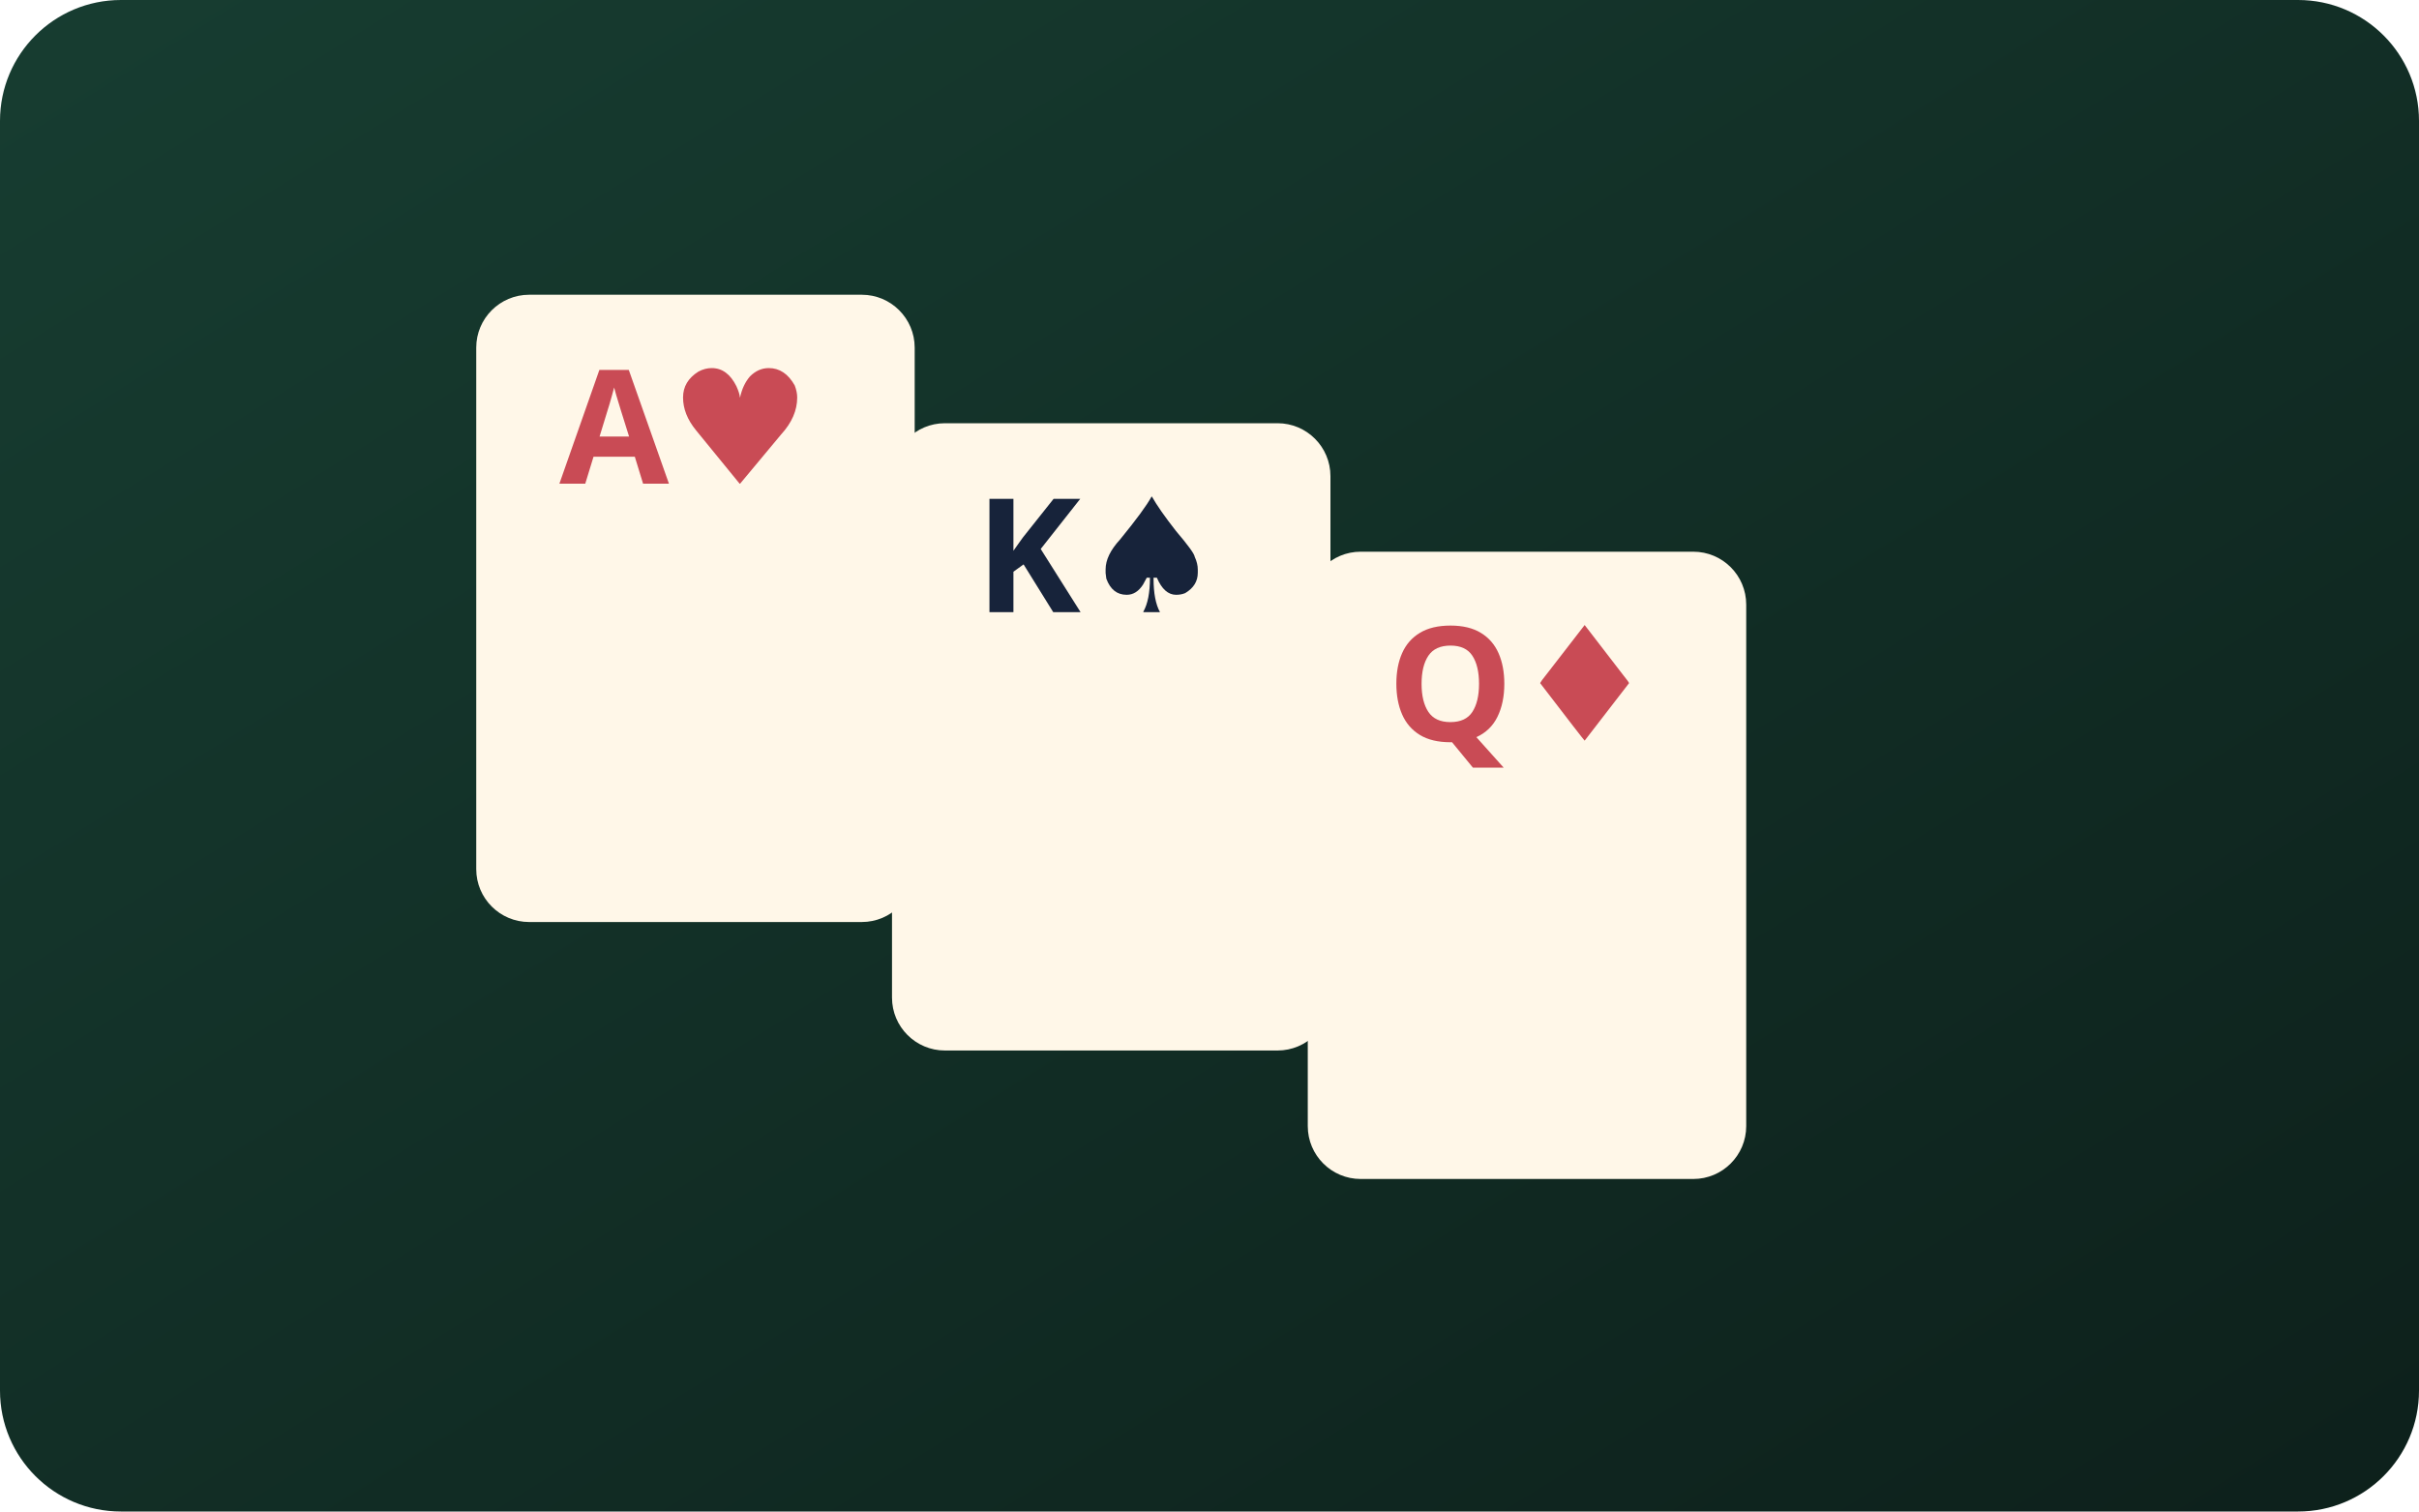
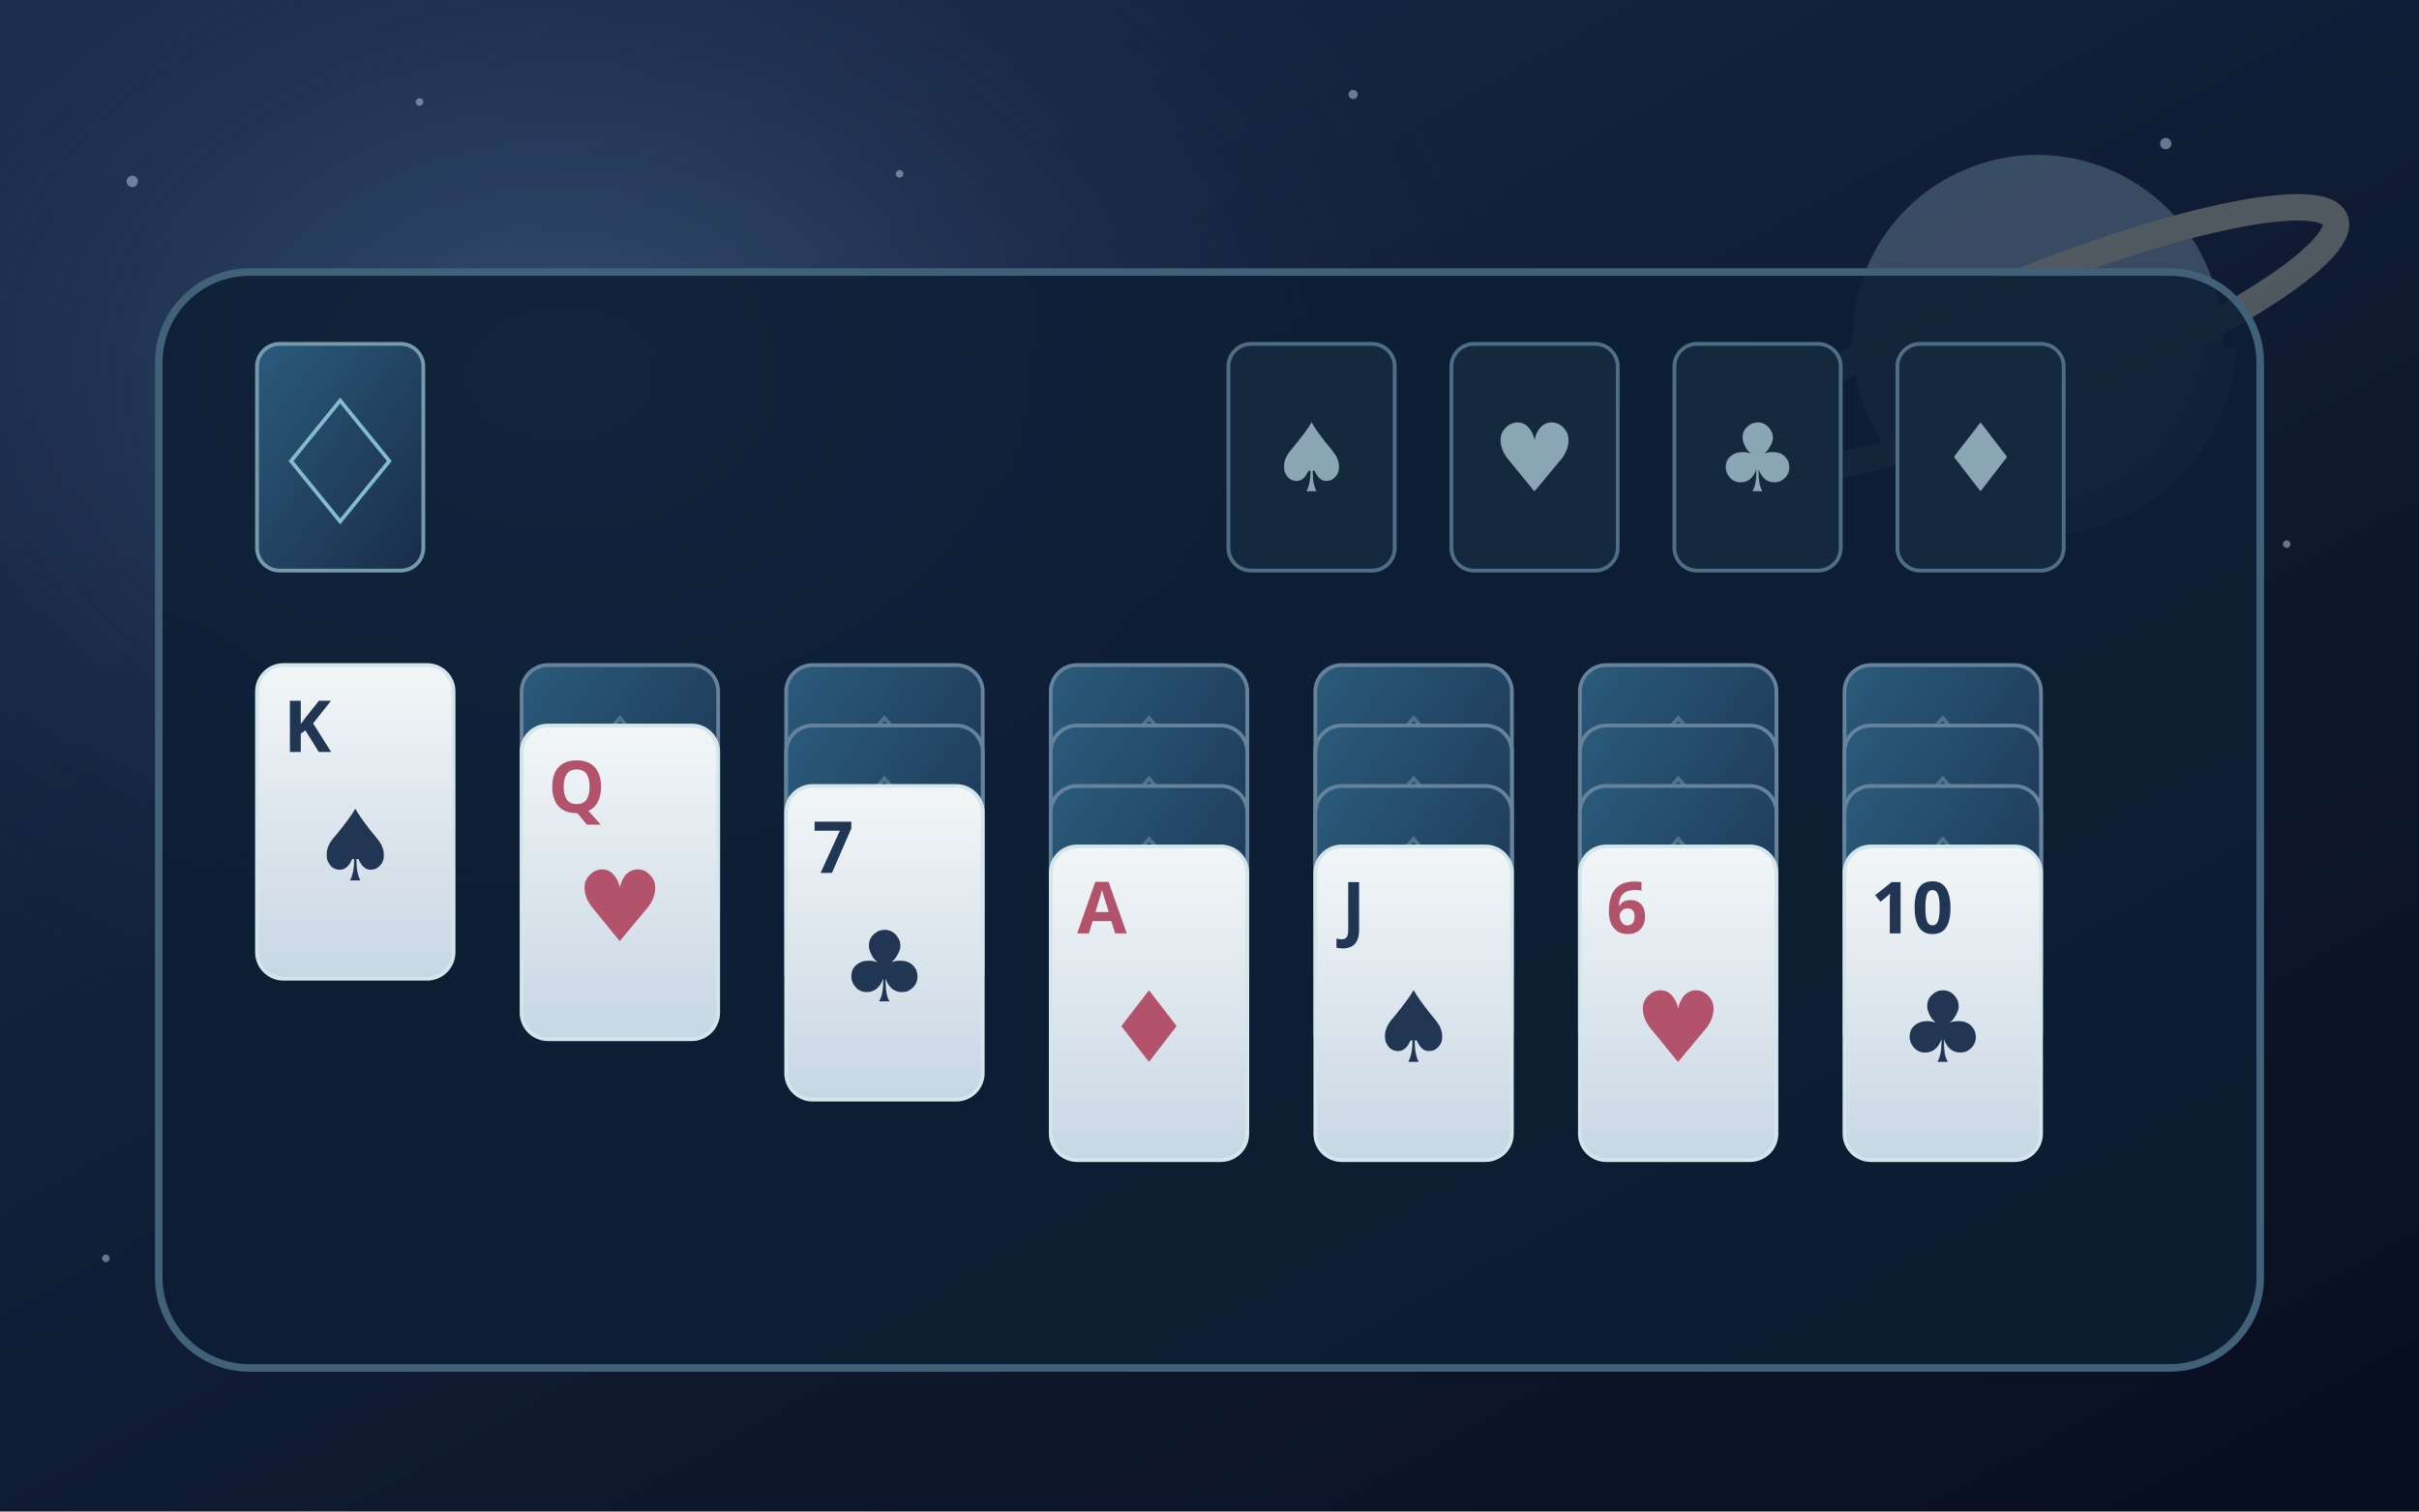
<svg xmlns="http://www.w3.org/2000/svg" viewBox="0 0 640 400">
  <defs>
-     <linearGradient id="g" x2="1" y2="1">
-       <stop stop-color="#173d31" />
-       <stop offset="1" stop-color="#0d201b" />
+     <linearGradient id="space" x2=".9" y2="1">
+       <stop stop-color="#192b4b" />
+       <stop offset="1" stop-color="#080f20" />
+     </linearGradient>
+     <radialGradient id="halo">
+       <stop stop-color="#597eab" stop-opacity=".5" />
+       <stop offset="1" stop-color="#182642" stop-opacity="0" />
+     </radialGradient>
+     <linearGradient id="card" x2="0" y2="1">
+       <stop stop-color="#f2f6f7" />
+       <stop offset="1" stop-color="#c8d6e4" />
+     </linearGradient>
+     <linearGradient id="back" x2="1" y2="1">
+       <stop stop-color="#2b5b7b" />
+       <stop offset="1" stop-color="#192c4a" />
    </linearGradient>
  </defs>
-   <rect width="640" height="400" rx="32" fill="url(#g)" />
-   <rect x="126" y="78" width="116" height="166" rx="14" fill="#fff7e8" />
-   <text x="148" y="128" font-size="42" font-family="system-ui" font-weight="900" fill="#c94b55">A♥</text>
-   <rect x="236" y="112" width="116" height="166" rx="14" fill="#fff7e8" />
-   <text x="258" y="162" font-size="42" font-family="system-ui" font-weight="900" fill="#17233a">K♠</text>
-   <rect x="346" y="146" width="116" height="166" rx="14" fill="#fff7e8" />
-   <text x="367" y="196" font-size="42" font-family="system-ui" font-weight="900" fill="#c94b55">Q♦</text>
+   <rect width="640" height="400" fill="url(#space)" />
+   <ellipse cx="150" cy="100" rx="260" ry="190" fill="url(#halo)" />
+   <g fill="#bcd4e7" opacity=".5">
+     <circle cx="35" cy="48" r="1.5" />
+     <circle cx="111" cy="27" r="1" />
+     <circle cx="238" cy="46" r="1" />
+     <circle cx="358" cy="25" r="1.2" />
+     <circle cx="573" cy="38" r="1.5" />
+     <circle cx="605" cy="144" r="1" />
+     <circle cx="28" cy="333" r="1" />
+   </g>
+   <g transform="translate(539 90) rotate(-22)" opacity=".4">
+     <circle r="49" fill="#7392a5" />
+     <ellipse rx="85" ry="16" fill="none" stroke="#b2b5a3" stroke-width="7" />
+     <path d="M-44 20A49 49 0 0 0 44 20" fill="none" stroke="#557185" stroke-width="9" />
+   </g>
+   <rect x="42" y="72" width="556" height="290" rx="24" fill="#0d1f35" fill-opacity=".88" stroke="#416178" stroke-width="2" />
+   <rect x="325" y="91" width="44" height="60" rx="6" fill="#14293d" stroke="#4e6e85" />
+   <text x="347" y="130" text-anchor="middle" font-family="system-ui" font-size="25" fill="#8aa6b5">♠</text>
+   <rect x="384" y="91" width="44" height="60" rx="6" fill="#14293d" stroke="#4e6e85" />
+   <text x="406" y="130" text-anchor="middle" font-family="system-ui" font-size="25" fill="#8aa6b5">♥</text>
+   <rect x="443" y="91" width="44" height="60" rx="6" fill="#14293d" stroke="#4e6e85" />
+   <text x="465" y="130" text-anchor="middle" font-family="system-ui" font-size="25" fill="#8aa6b5">♣</text>
+   <rect x="502" y="91" width="44" height="60" rx="6" fill="#14293d" stroke="#4e6e85" />
+   <text x="524" y="130" text-anchor="middle" font-family="system-ui" font-size="25" fill="#8aa6b5">♦</text>
+   <rect x="68" y="91" width="44" height="60" rx="6" fill="url(#back)" stroke="#759bab" />
+   <path d="m90 106 13 16-13 16-13-16z" fill="none" stroke="#83bcce" />
+   <rect x="68" y="176" width="52" height="83" rx="7" fill="url(#card)" stroke="#d3e6eb" />
+   <text x="75" y="199" font-family="system-ui" font-weight="700" font-size="19" fill="#203653">K</text>
+   <text x="94" y="233" text-anchor="middle" font-family="system-ui" font-size="26" fill="#203653">♠</text>
+   <rect x="138" y="176" width="52" height="72" rx="7" fill="url(#back)" stroke="#65839c" />
+   <path d="m164 190 12 14-12 14-12-14z" fill="none" stroke="#759eaf" opacity=".5" />
+   <rect x="138" y="192" width="52" height="83" rx="7" fill="url(#card)" stroke="#d3e6eb" />
+   <text x="145" y="215" font-family="system-ui" font-weight="700" font-size="19" fill="#b3526b">Q</text>
+   <text x="164" y="249" text-anchor="middle" font-family="system-ui" font-size="26" fill="#b3526b">♥</text>
+   <rect x="208" y="176" width="52" height="72" rx="7" fill="url(#back)" stroke="#65839c" />
+   <path d="m234 190 12 14-12 14-12-14z" fill="none" stroke="#759eaf" opacity=".5" />
+   <rect x="208" y="192" width="52" height="72" rx="7" fill="url(#back)" stroke="#65839c" />
+   <path d="m234 206 12 14-12 14-12-14z" fill="none" stroke="#759eaf" opacity=".5" />
+   <rect x="208" y="208" width="52" height="83" rx="7" fill="url(#card)" stroke="#d3e6eb" />
+   <text x="215" y="231" font-family="system-ui" font-weight="700" font-size="19" fill="#203653">7</text>
+   <text x="234" y="265" text-anchor="middle" font-family="system-ui" font-size="26" fill="#203653">♣</text>
+   <rect x="278" y="176" width="52" height="72" rx="7" fill="url(#back)" stroke="#65839c" />
+   <path d="m304 190 12 14-12 14-12-14z" fill="none" stroke="#759eaf" opacity=".5" />
+   <rect x="278" y="192" width="52" height="72" rx="7" fill="url(#back)" stroke="#65839c" />
+   <path d="m304 206 12 14-12 14-12-14z" fill="none" stroke="#759eaf" opacity=".5" />
+   <rect x="278" y="208" width="52" height="72" rx="7" fill="url(#back)" stroke="#65839c" />
+   <path d="m304 222 12 14-12 14-12-14z" fill="none" stroke="#759eaf" opacity=".5" />
+   <rect x="278" y="224" width="52" height="83" rx="7" fill="url(#card)" stroke="#d3e6eb" />
+   <text x="285" y="247" font-family="system-ui" font-weight="700" font-size="19" fill="#b3526b">A</text>
+   <text x="304" y="281" text-anchor="middle" font-family="system-ui" font-size="26" fill="#b3526b">♦</text>
+   <rect x="348" y="176" width="52" height="72" rx="7" fill="url(#back)" stroke="#65839c" />
+   <path d="m374 190 12 14-12 14-12-14z" fill="none" stroke="#759eaf" opacity=".5" />
+   <rect x="348" y="192" width="52" height="72" rx="7" fill="url(#back)" stroke="#65839c" />
+   <path d="m374 206 12 14-12 14-12-14z" fill="none" stroke="#759eaf" opacity=".5" />
+   <rect x="348" y="208" width="52" height="72" rx="7" fill="url(#back)" stroke="#65839c" />
+   <path d="m374 222 12 14-12 14-12-14z" fill="none" stroke="#759eaf" opacity=".5" />
+   <rect x="348" y="224" width="52" height="83" rx="7" fill="url(#card)" stroke="#d3e6eb" />
+   <text x="355" y="247" font-family="system-ui" font-weight="700" font-size="19" fill="#203653">J</text>
+   <text x="374" y="281" text-anchor="middle" font-family="system-ui" font-size="26" fill="#203653">♠</text>
+   <rect x="418" y="176" width="52" height="72" rx="7" fill="url(#back)" stroke="#65839c" />
+   <path d="m444 190 12 14-12 14-12-14z" fill="none" stroke="#759eaf" opacity=".5" />
+   <rect x="418" y="192" width="52" height="72" rx="7" fill="url(#back)" stroke="#65839c" />
+   <path d="m444 206 12 14-12 14-12-14z" fill="none" stroke="#759eaf" opacity=".5" />
+   <rect x="418" y="208" width="52" height="72" rx="7" fill="url(#back)" stroke="#65839c" />
+   <path d="m444 222 12 14-12 14-12-14z" fill="none" stroke="#759eaf" opacity=".5" />
+   <rect x="418" y="224" width="52" height="83" rx="7" fill="url(#card)" stroke="#d3e6eb" />
+   <text x="425" y="247" font-family="system-ui" font-weight="700" font-size="19" fill="#b3526b">6</text>
+   <text x="444" y="281" text-anchor="middle" font-family="system-ui" font-size="26" fill="#b3526b">♥</text>
+   <rect x="488" y="176" width="52" height="72" rx="7" fill="url(#back)" stroke="#65839c" />
+   <path d="m514 190 12 14-12 14-12-14z" fill="none" stroke="#759eaf" opacity=".5" />
+   <rect x="488" y="192" width="52" height="72" rx="7" fill="url(#back)" stroke="#65839c" />
+   <path d="m514 206 12 14-12 14-12-14z" fill="none" stroke="#759eaf" opacity=".5" />
+   <rect x="488" y="208" width="52" height="72" rx="7" fill="url(#back)" stroke="#65839c" />
+   <path d="m514 222 12 14-12 14-12-14z" fill="none" stroke="#759eaf" opacity=".5" />
+   <rect x="488" y="224" width="52" height="83" rx="7" fill="url(#card)" stroke="#d3e6eb" />
+   <text x="495" y="247" font-family="system-ui" font-weight="700" font-size="19" fill="#203653">10</text>
+   <text x="514" y="281" text-anchor="middle" font-family="system-ui" font-size="26" fill="#203653">♣</text>
</svg>
